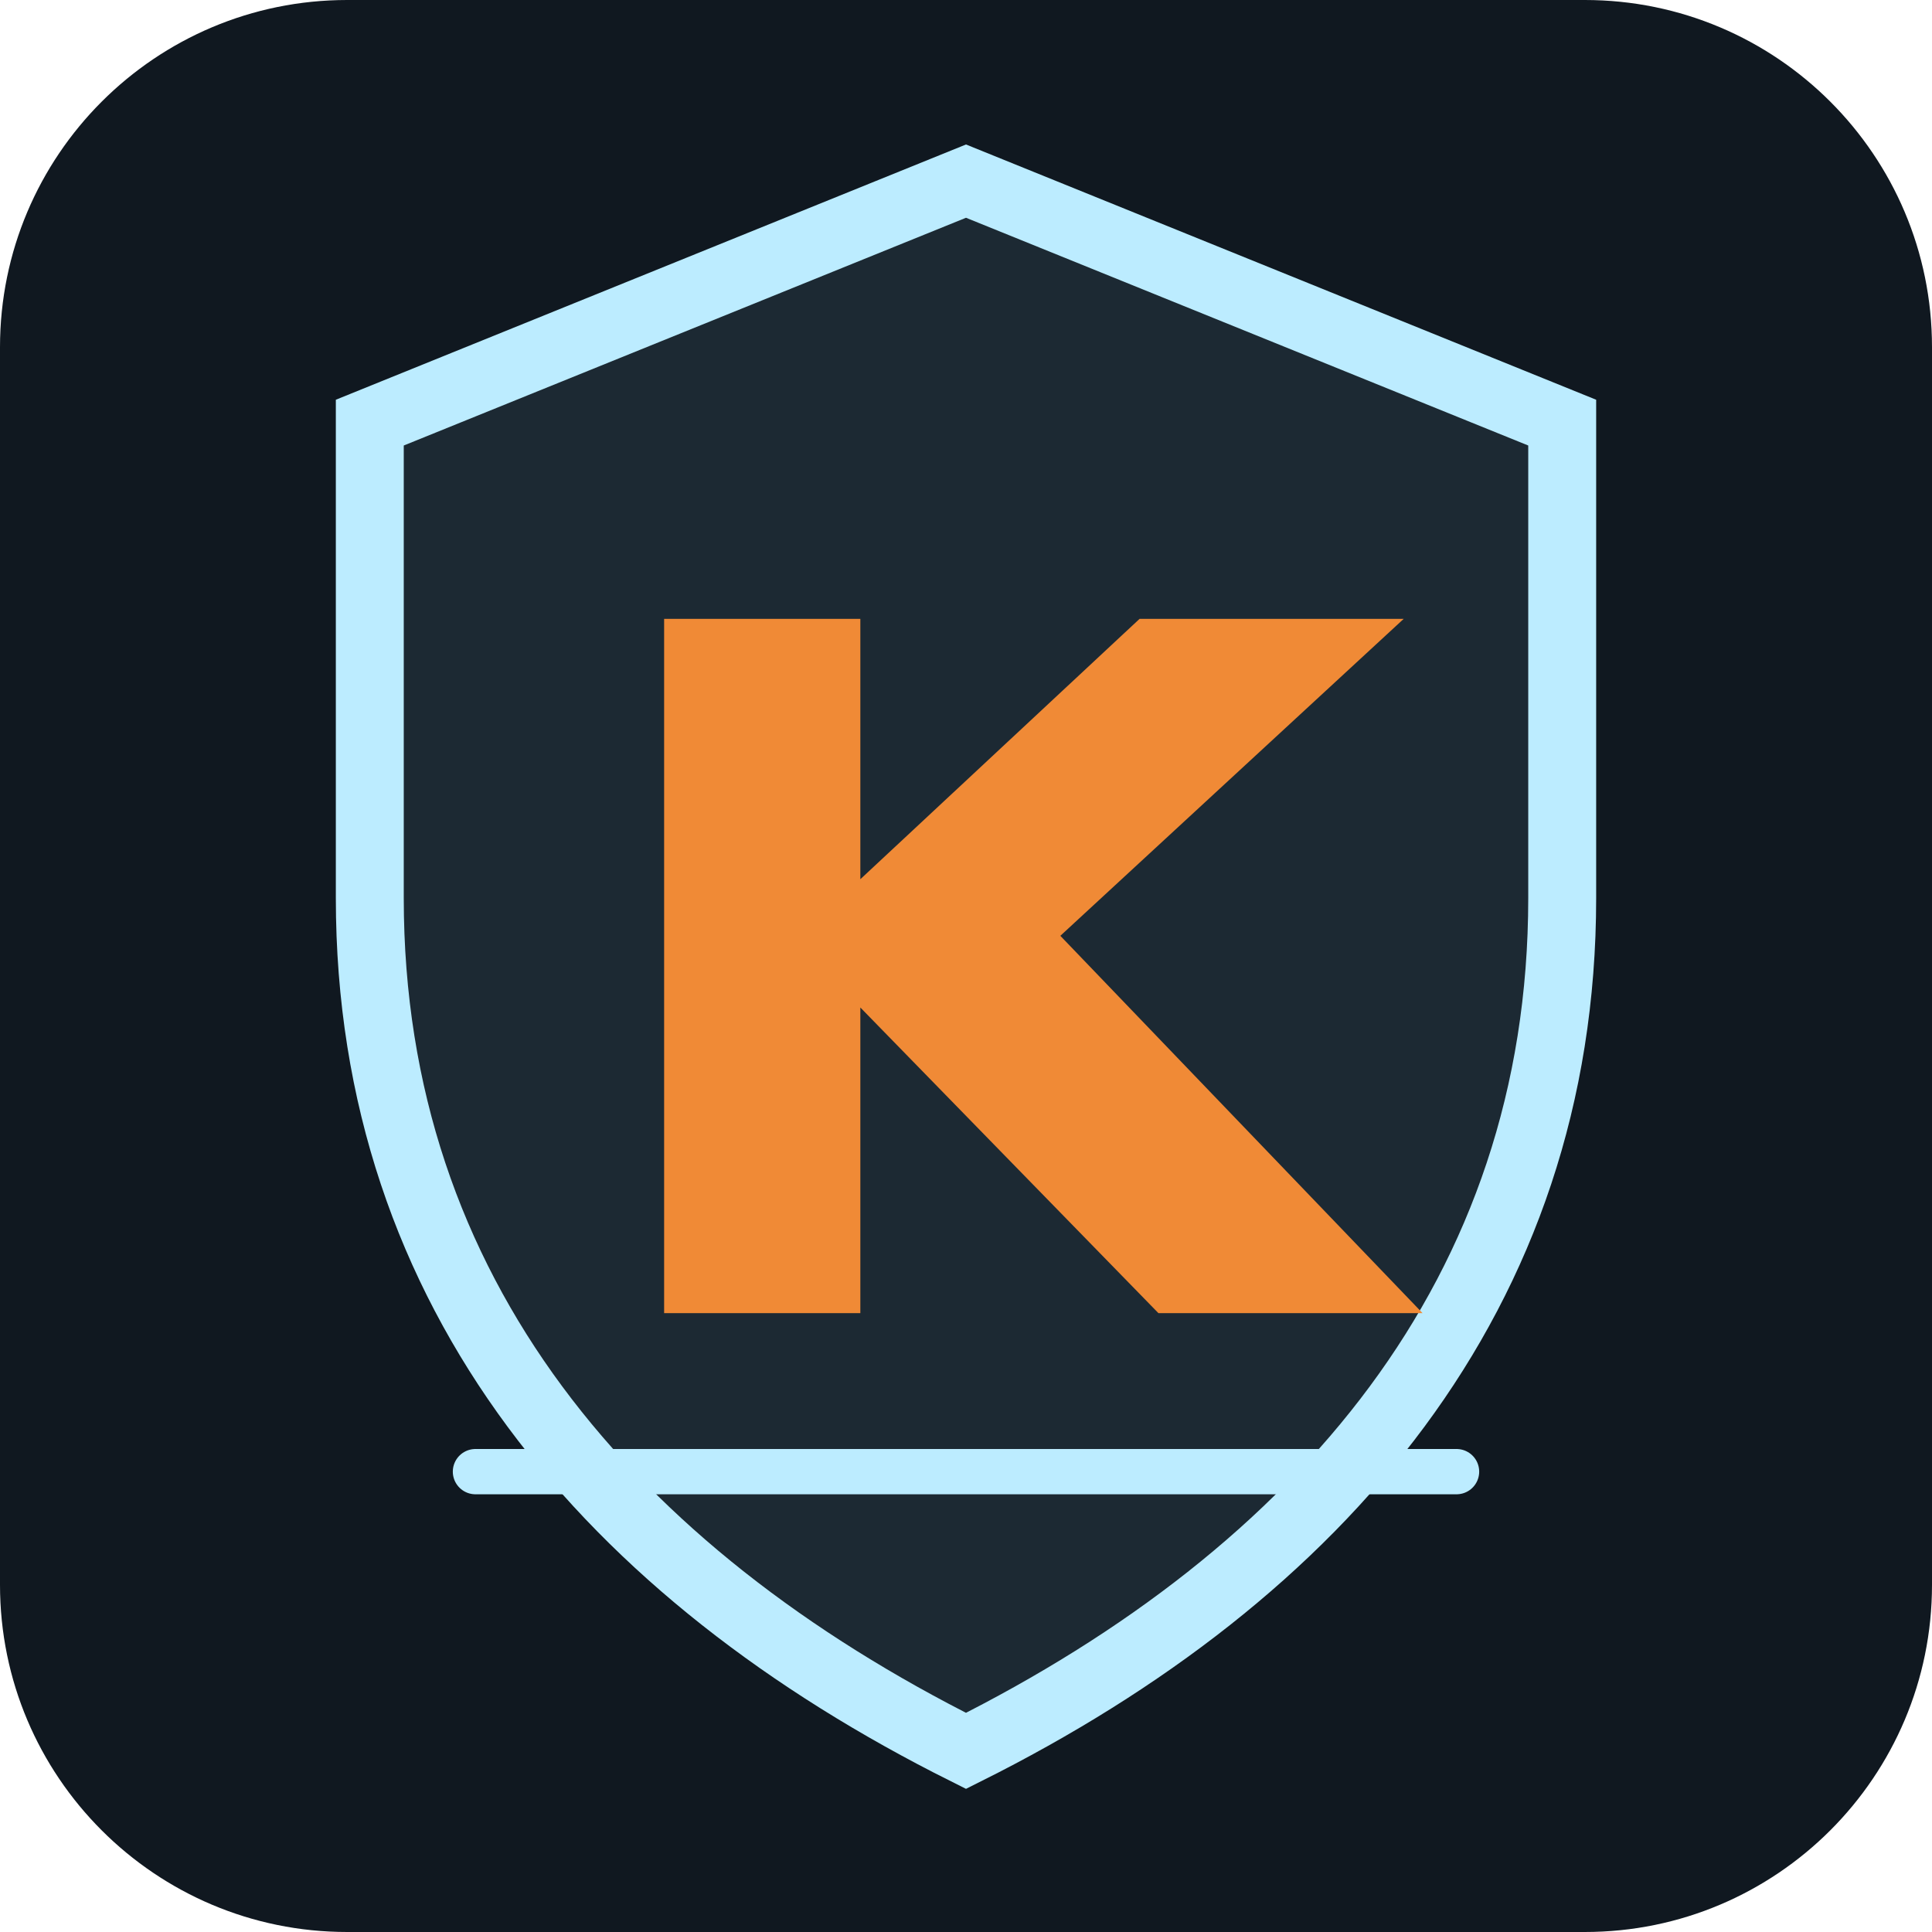
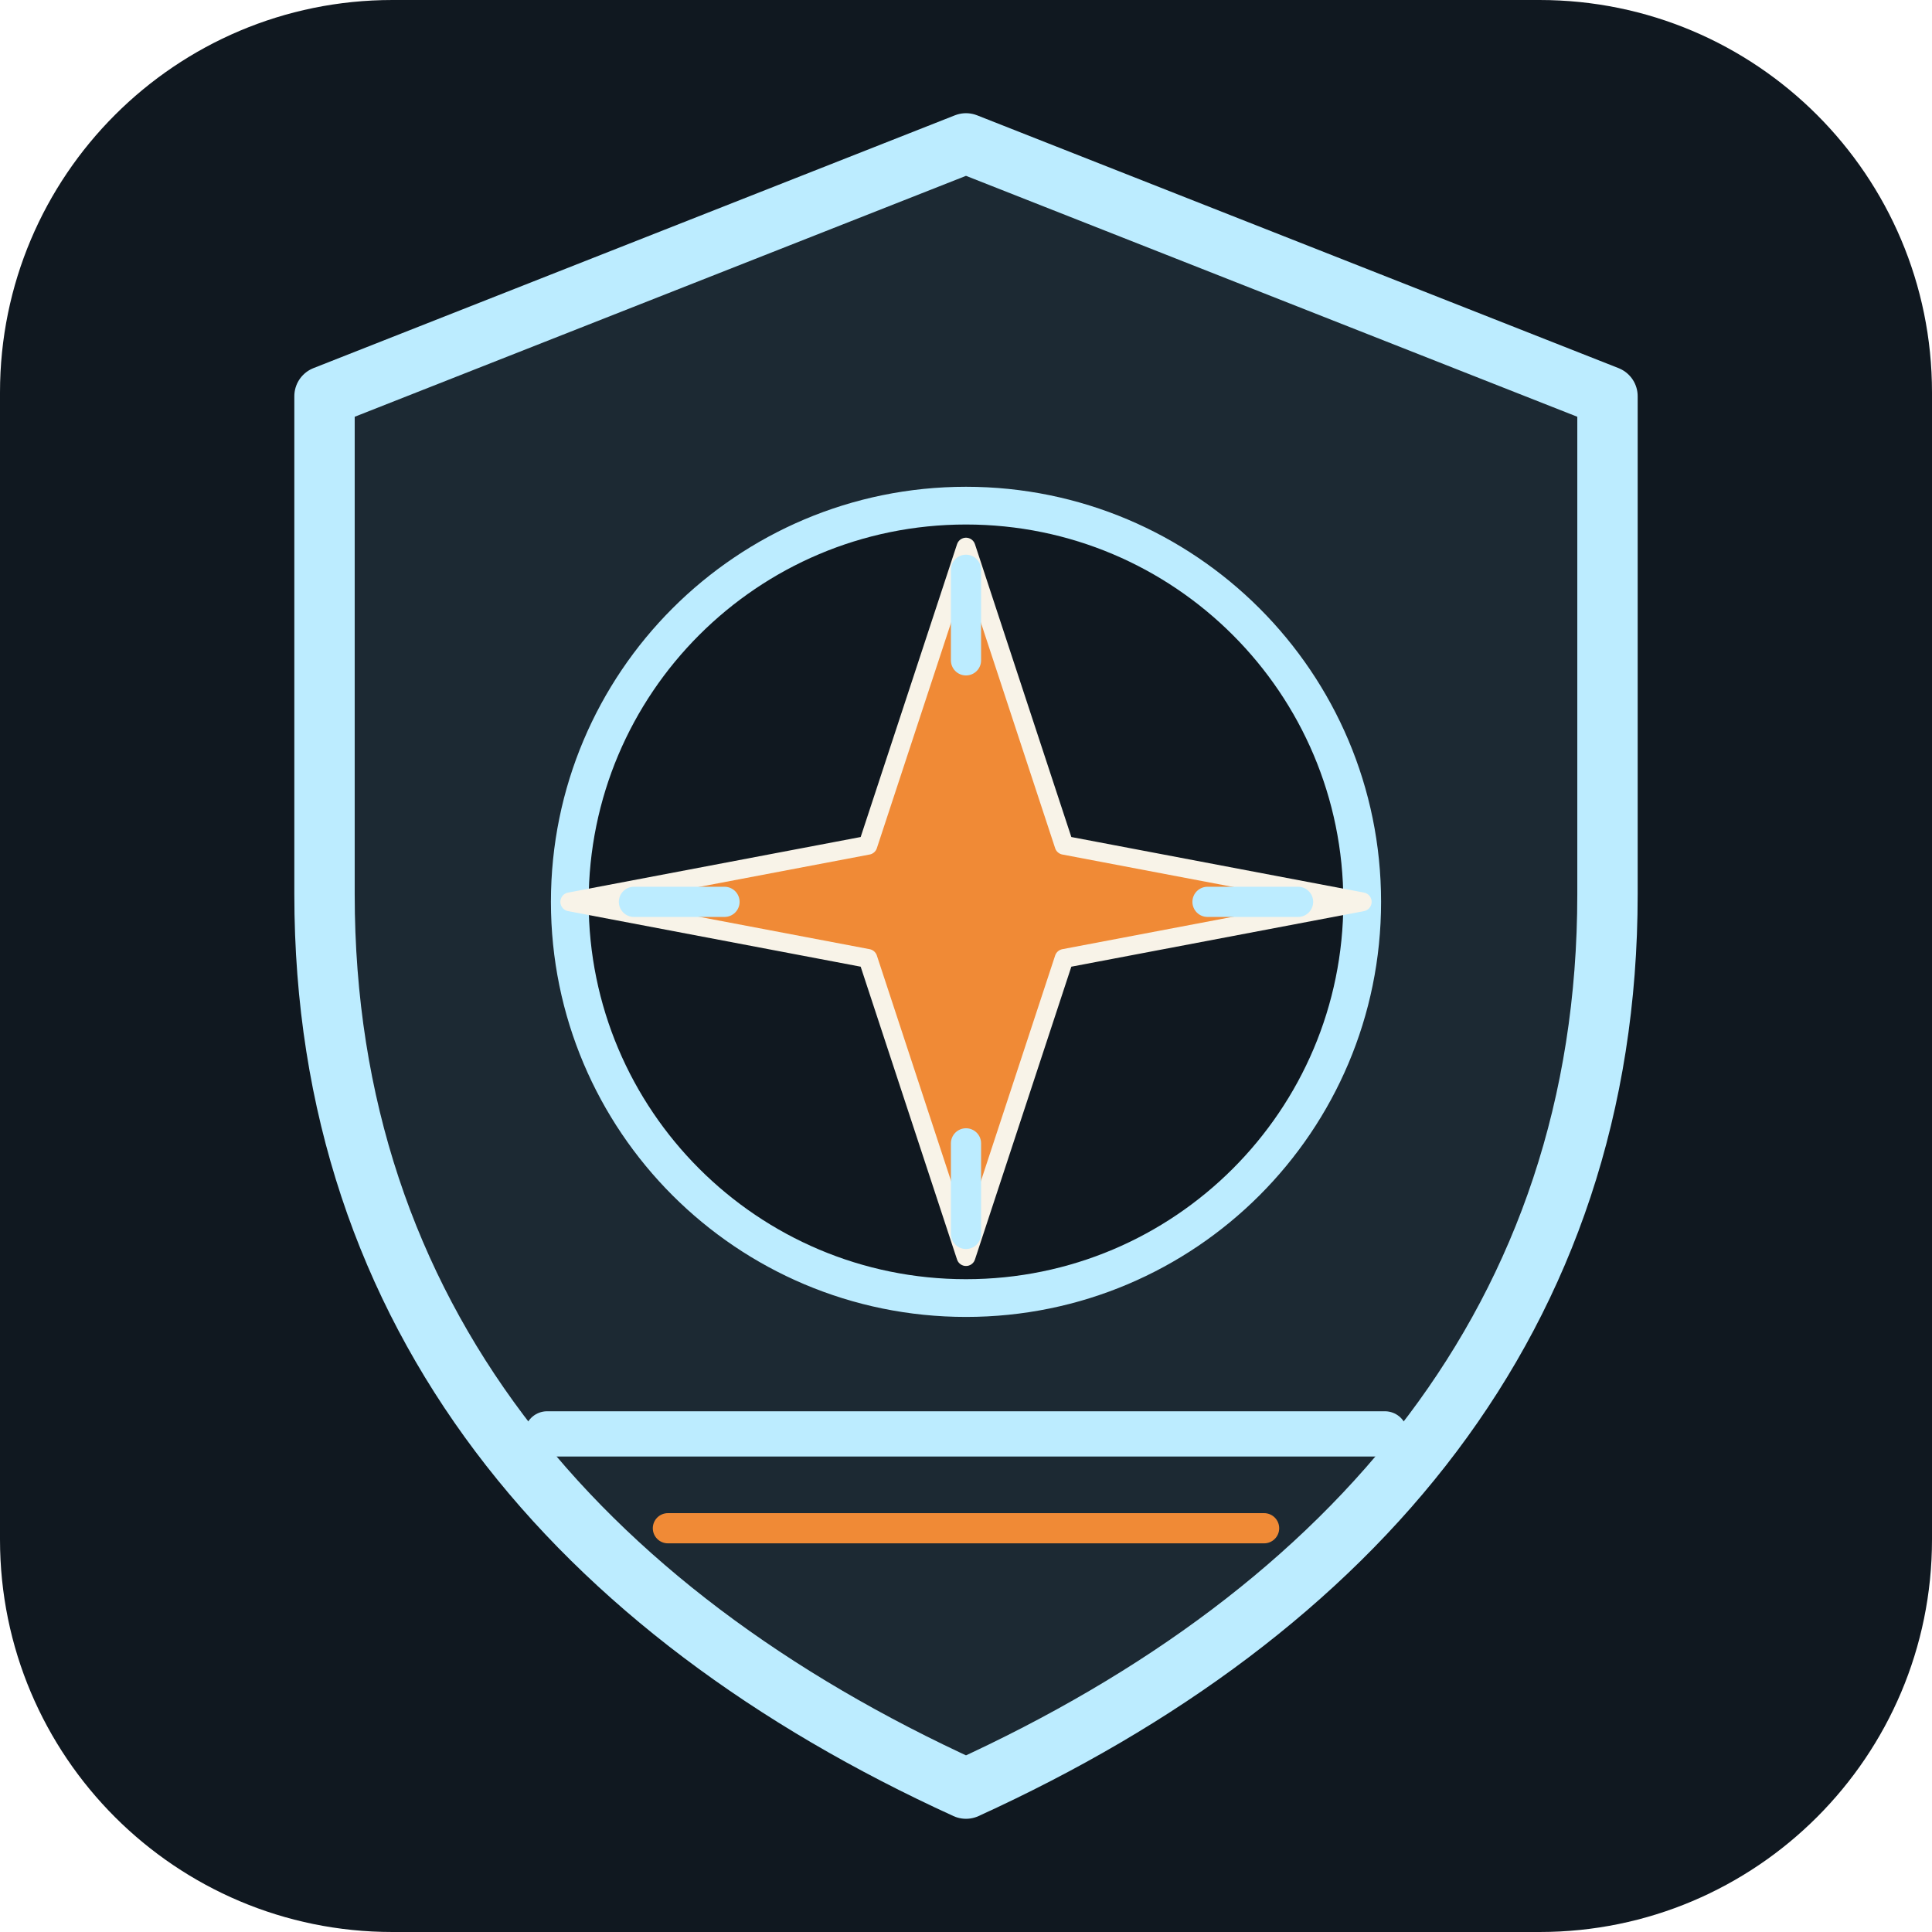
- <svg xmlns="http://www.w3.org/2000/svg" viewBox="0 0 512 512">
-   <rect width="512" height="512" rx="92" fill="#101820" />
-   <path d="M256 48 414 112v126c0 105-64 179-158 226C162 417 98 343 98 238V112Z" fill="#1c2933" stroke="#bcecff" stroke-width="18" />
-   <path d="M176 348V164h52v69l74-69h70l-91 84 96 100h-70l-79-81v81Z" fill="#f08a36" />
-   <path d="M126 390h260" stroke="#bcecff" stroke-width="12" stroke-linecap="round" />
+ <svg xmlns="http://www.w3.org/2000/svg" viewBox="0 0 512 512" role="img" aria-label="HARCOM field shield and compass insignia">
+   <rect width="512" height="512" rx="104" fill="#101820" />
+   <path d="M256 38 426 105v132c0 112-67 190-170 237C153 427 86 349 86 237V105Z" fill="#1c2933" stroke="#bcecff" stroke-width="16" stroke-linejoin="round" />
+   <circle cx="256" cy="239" r="105" fill="#101820" stroke="#bcecff" stroke-width="10" />
+   <path d="M256 145 282 224 361 239 282 254 256 333 230 254 151 239 230 224Z" fill="#f08a36" stroke="#f8f3e8" stroke-width="5" stroke-linejoin="round" />
+   <path d="M256 175v-24M256 327v-24M192 239h-24M344 239h-24" stroke="#bcecff" stroke-width="8" stroke-linecap="round" />
+   <path d="M145 380h222" stroke="#bcecff" stroke-width="12" stroke-linecap="round" />
+   <path d="M177 405h158" stroke="#f08a36" stroke-width="8" stroke-linecap="round" />
</svg>
